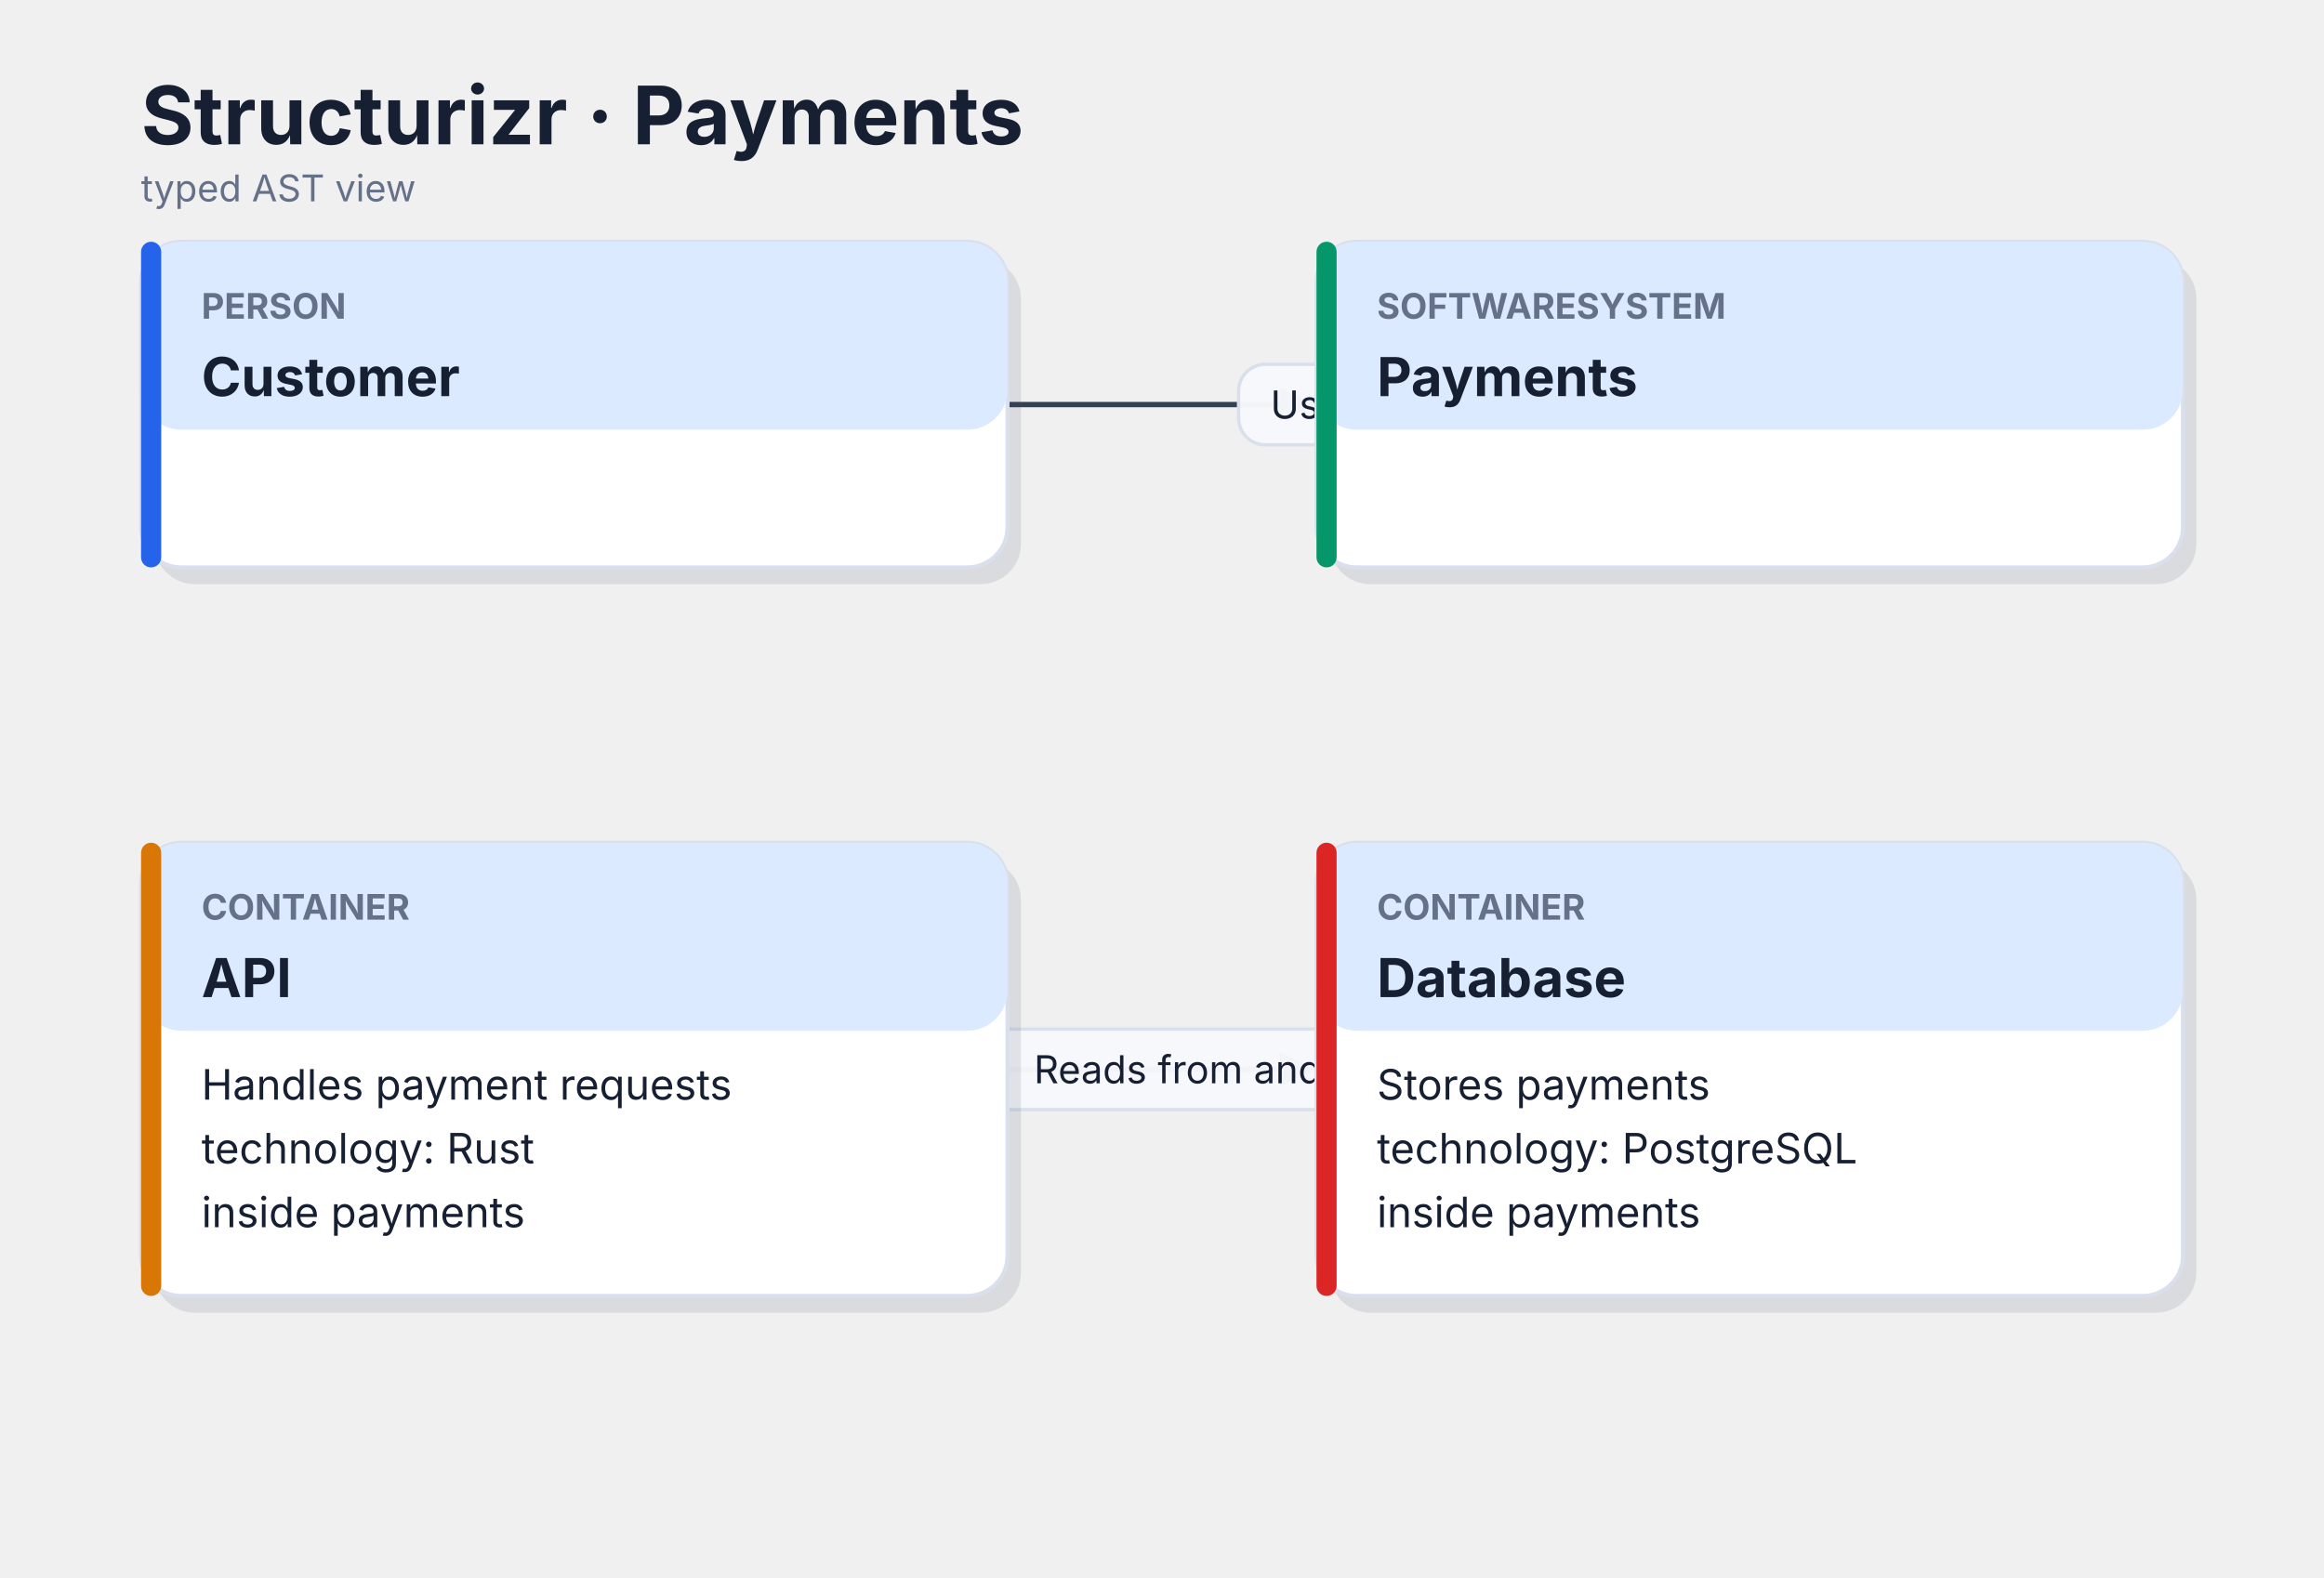
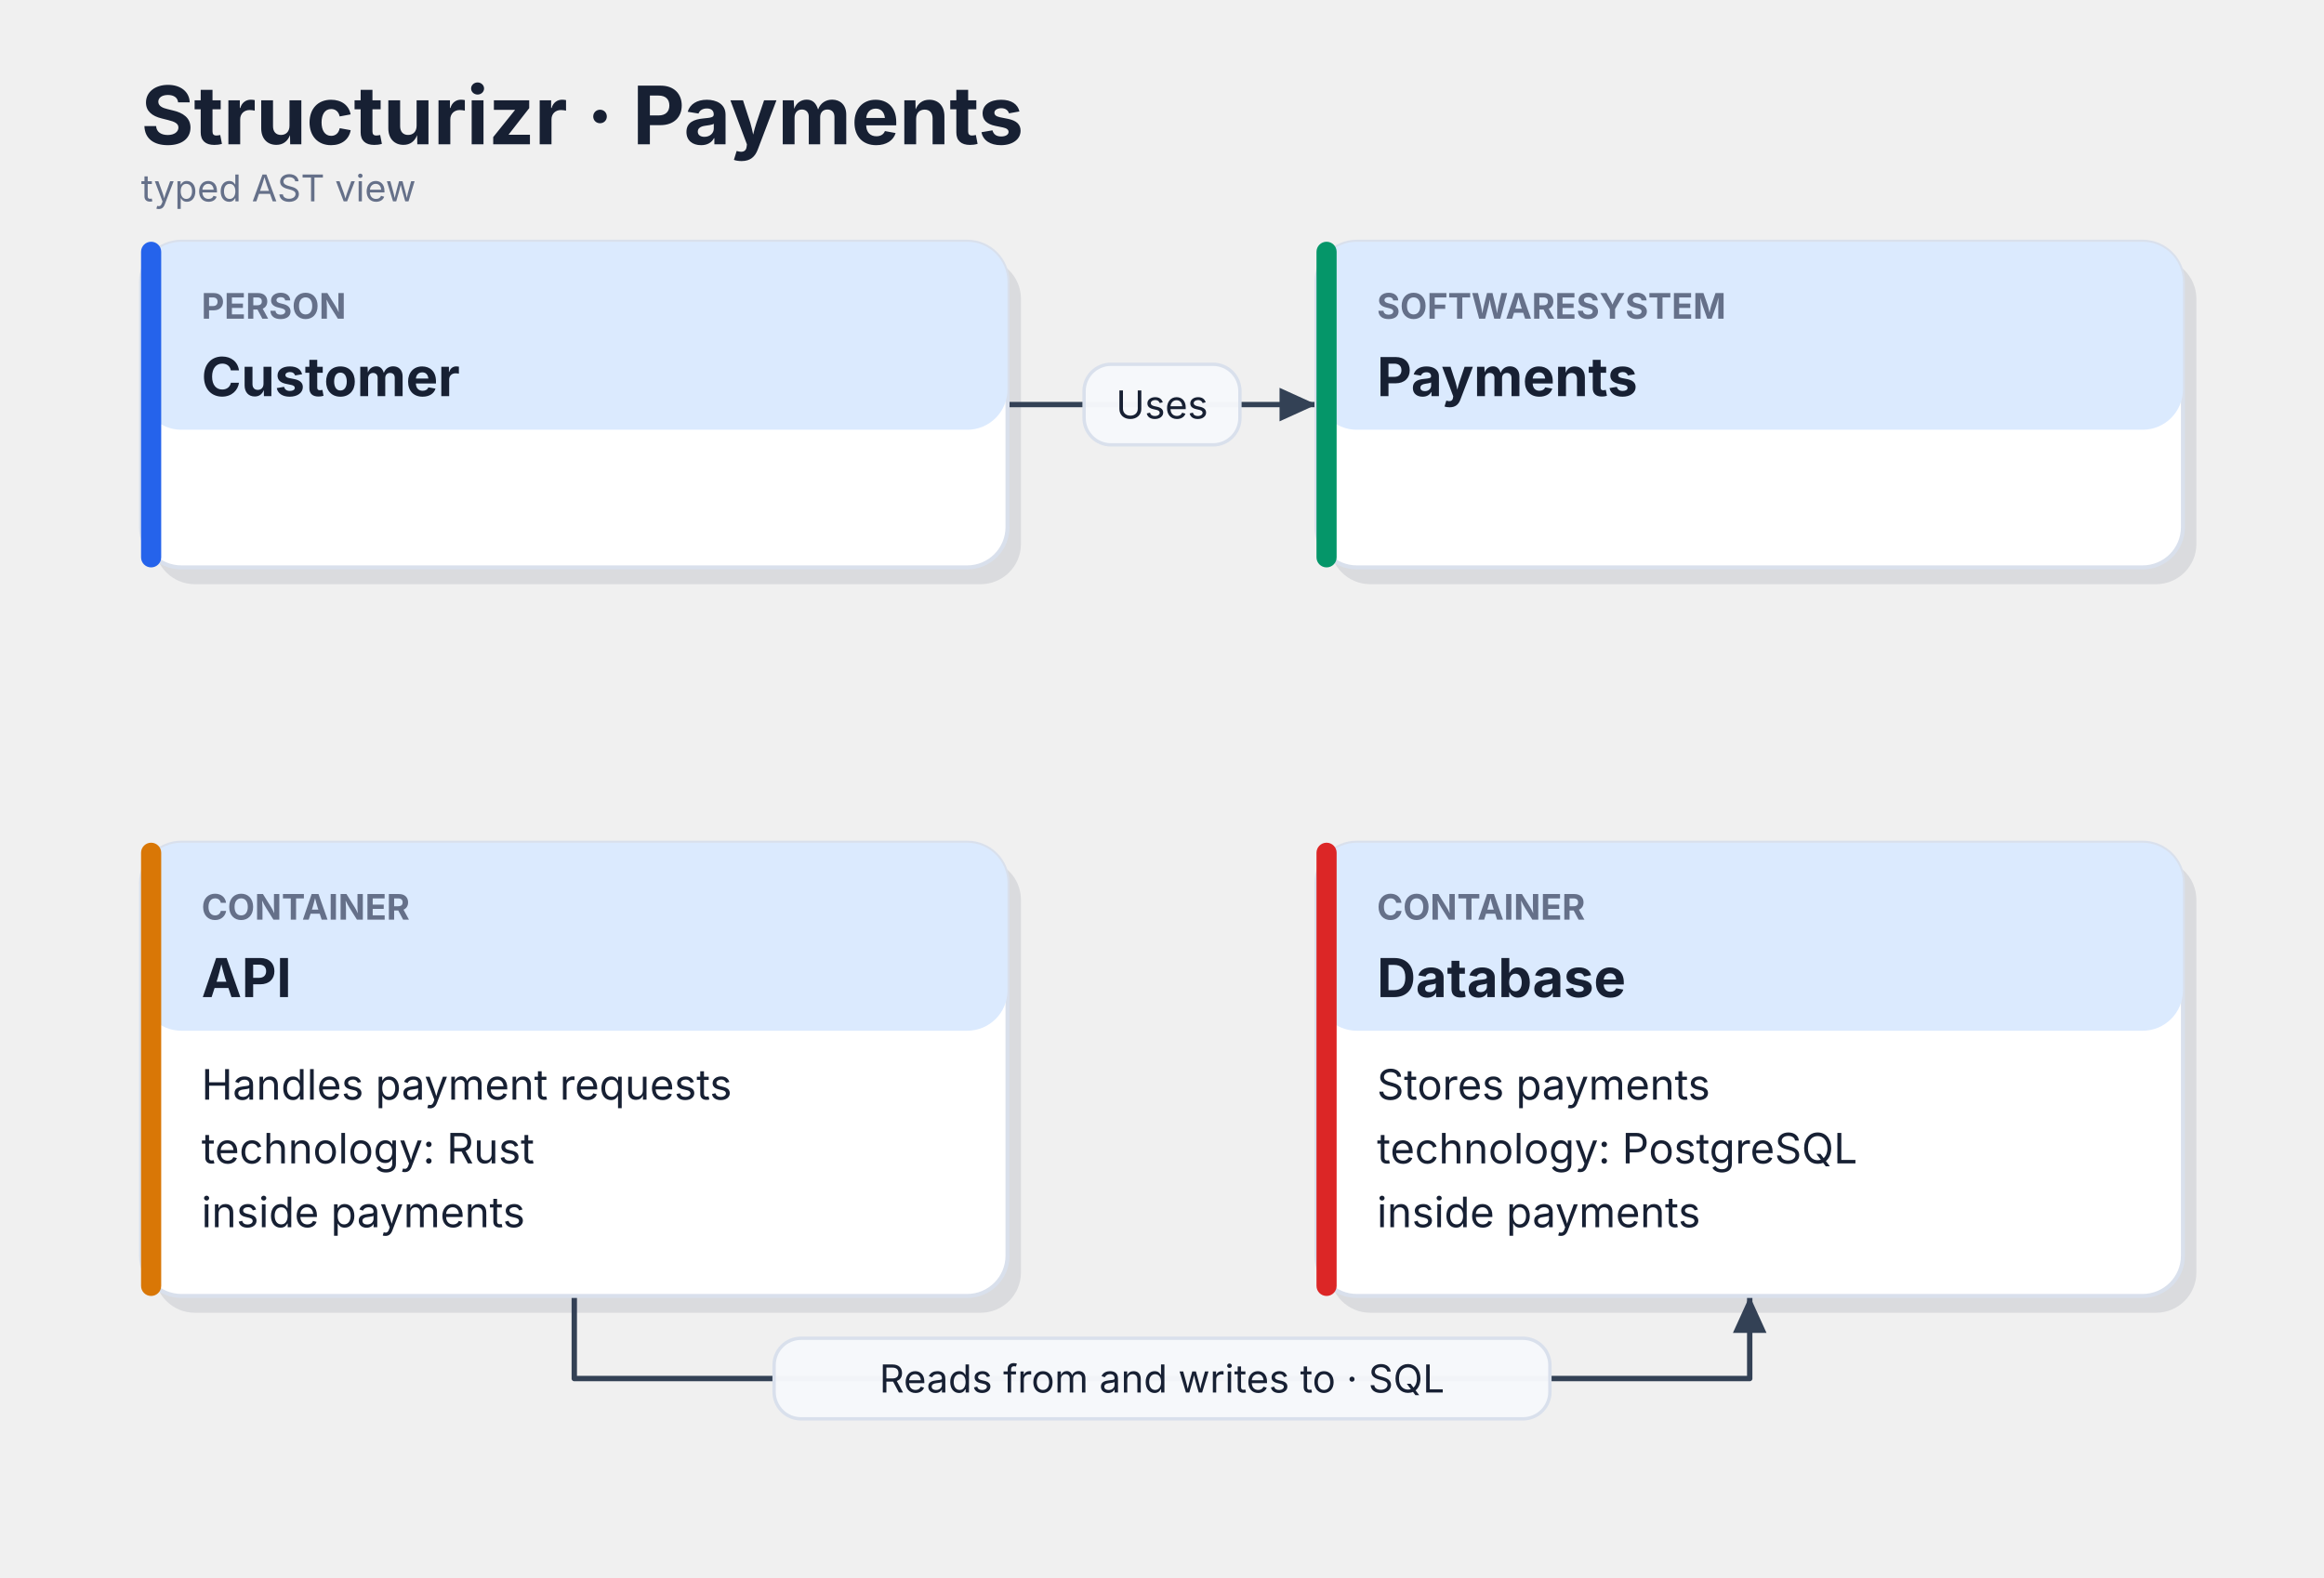
<svg xmlns="http://www.w3.org/2000/svg" width="692.00" height="470.00" viewBox="0 0 692.00 470.00" role="img" aria-labelledby="diagram-title">
  <g shape-rendering="geometricPrecision" text-rendering="optimizeLegibility" font-family="Inter, ui-sans-serif, system-ui, sans-serif">
    <text x="42.00" y="34.00" font-size="24.00" text-anchor="start" dominant-baseline="middle" fill="#172033" font-weight="650" font-style="normal">Structurizr · Payments</text>
    <text x="42.00" y="56.00" font-size="11.00" text-anchor="start" dominant-baseline="middle" fill="#657089" font-weight="400" font-style="normal">typed AST view</text>
-     <polyline points="300.00,318.50 392.00,318.50" fill="none" stroke="#334155" stroke-width="1.60" stroke-opacity="1.000" stroke-linecap="round" stroke-linejoin="round" />
-     <polygon points="392.00,318.50 381.00,323.50 381.00,313.50" fill="#334155" fill-opacity="1.000" stroke="none" />
-     <rect x="276.50" y="306.50" width="231.00" height="24.00" rx="8.00" fill="#f5f7fb" fill-opacity="0.980" stroke="#d9e0ec" stroke-width="1.00" stroke-opacity="1.000" stroke-linecap="round" stroke-linejoin="round" />
-     <text x="392.00" y="318.50" font-size="11.50" text-anchor="middle" dominant-baseline="middle" fill="#172033" font-weight="400" font-style="normal">Reads from and writes to · SQL</text>
+     <polyline points="171.00,386.00 171.00,410.60 521.00,410.60 521.00,386.00" fill="none" stroke="#334155" stroke-width="1.60" stroke-opacity="1.000" stroke-linecap="round" stroke-linejoin="round" />
+     <polygon points="521.00,386.00 526.00,397.00 516.00,397.00" fill="#334155" fill-opacity="1.000" stroke="none" />
+     <rect x="230.50" y="398.60" width="231.00" height="24.00" rx="8.00" fill="#f5f7fb" fill-opacity="0.980" stroke="#d9e0ec" stroke-width="1.00" stroke-opacity="1.000" stroke-linecap="round" stroke-linejoin="round" />
+     <text x="346.00" y="410.60" font-size="11.50" text-anchor="middle" dominant-baseline="middle" fill="#172033" font-weight="400" font-style="normal">Reads from and writes to · SQL</text>
    <polyline points="300.00,120.50 392.00,120.50" fill="none" stroke="#334155" stroke-width="1.60" stroke-opacity="1.000" stroke-linecap="round" stroke-linejoin="round" />
    <polygon points="392.00,120.50 381.00,125.50 381.00,115.50" fill="#334155" fill-opacity="1.000" stroke="none" />
-     <rect x="368.80" y="108.50" width="46.40" height="24.00" rx="8.00" fill="#f5f7fb" fill-opacity="0.980" stroke="#d9e0ec" stroke-width="1.00" stroke-opacity="1.000" stroke-linecap="round" stroke-linejoin="round" />
-     <text x="392.00" y="120.50" font-size="11.50" text-anchor="middle" dominant-baseline="middle" fill="#172033" font-weight="400" font-style="normal">Uses</text>
+     <rect x="322.80" y="108.50" width="46.40" height="24.00" rx="8.00" fill="#f5f7fb" fill-opacity="0.980" stroke="#d9e0ec" stroke-width="1.00" stroke-opacity="1.000" stroke-linecap="round" stroke-linejoin="round" />
+     <text x="346.00" y="120.50" font-size="11.50" text-anchor="middle" dominant-baseline="middle" fill="#172033" font-weight="400" font-style="normal">Uses</text>
    <rect x="46.00" y="77.00" width="258.00" height="97.00" rx="12.00" fill="#334155" fill-opacity="0.120" stroke="none" />
    <rect x="42.00" y="72.00" width="258.00" height="97.00" rx="12.00" fill="#ffffff" fill-opacity="1.000" stroke="#d9e0ec" stroke-width="1.20" stroke-opacity="1.000" stroke-linecap="round" stroke-linejoin="round" />
    <rect x="42.00" y="72.00" width="258.00" height="56.00" rx="12.00" fill="#dbeafe" fill-opacity="1.000" stroke="none" />
    <rect x="42.00" y="72.00" width="6.00" height="97.00" rx="3.00" fill="#2563eb" fill-opacity="1.000" stroke="none" />
    <text x="60.00" y="91.00" font-size="10.50" text-anchor="start" dominant-baseline="middle" fill="#657089" font-weight="650" font-style="normal">PERSON</text>
    <text x="60.00" y="112.00" font-size="16.00" text-anchor="start" dominant-baseline="middle" fill="#172033" font-weight="650" font-style="normal">Customer</text>
    <rect x="396.00" y="77.00" width="258.00" height="97.00" rx="12.00" fill="#334155" fill-opacity="0.120" stroke="none" />
    <rect x="392.00" y="72.00" width="258.00" height="97.00" rx="12.00" fill="#ffffff" fill-opacity="1.000" stroke="#d9e0ec" stroke-width="1.20" stroke-opacity="1.000" stroke-linecap="round" stroke-linejoin="round" />
    <rect x="392.00" y="72.00" width="258.00" height="56.00" rx="12.00" fill="#dbeafe" fill-opacity="1.000" stroke="none" />
    <rect x="392.00" y="72.00" width="6.00" height="97.00" rx="3.00" fill="#059669" fill-opacity="1.000" stroke="none" />
    <text x="410.00" y="91.00" font-size="10.50" text-anchor="start" dominant-baseline="middle" fill="#657089" font-weight="650" font-style="normal">SOFTWARESYSTEM</text>
    <text x="410.00" y="112.00" font-size="16.00" text-anchor="start" dominant-baseline="middle" fill="#172033" font-weight="650" font-style="normal">Payments</text>
    <rect x="46.00" y="256.00" width="258.00" height="135.00" rx="12.00" fill="#334155" fill-opacity="0.120" stroke="none" />
    <rect x="42.00" y="251.00" width="258.00" height="135.00" rx="12.00" fill="#ffffff" fill-opacity="1.000" stroke="#d9e0ec" stroke-width="1.20" stroke-opacity="1.000" stroke-linecap="round" stroke-linejoin="round" />
    <rect x="42.00" y="251.00" width="258.00" height="56.00" rx="12.00" fill="#dbeafe" fill-opacity="1.000" stroke="none" />
    <rect x="42.00" y="251.00" width="6.00" height="135.00" rx="3.00" fill="#d97706" fill-opacity="1.000" stroke="none" />
    <text x="60.00" y="270.00" font-size="10.50" text-anchor="start" dominant-baseline="middle" fill="#657089" font-weight="650" font-style="normal">CONTAINER</text>
    <text x="60.00" y="291.00" font-size="16.00" text-anchor="start" dominant-baseline="middle" fill="#172033" font-weight="650" font-style="normal">API</text>
    <text x="60.00" y="323.00" font-size="12.50" text-anchor="start" dominant-baseline="middle" fill="#172033" font-weight="400" font-style="normal">Handles payment requests</text>
    <text x="60.00" y="342.00" font-size="12.50" text-anchor="start" dominant-baseline="middle" fill="#172033" font-weight="400" font-style="normal">technology: Rust</text>
    <text x="60.00" y="361.00" font-size="12.50" text-anchor="start" dominant-baseline="middle" fill="#172033" font-weight="400" font-style="normal">inside payments</text>
    <rect x="396.00" y="256.00" width="258.00" height="135.00" rx="12.00" fill="#334155" fill-opacity="0.120" stroke="none" />
    <rect x="392.00" y="251.00" width="258.00" height="135.00" rx="12.00" fill="#ffffff" fill-opacity="1.000" stroke="#d9e0ec" stroke-width="1.20" stroke-opacity="1.000" stroke-linecap="round" stroke-linejoin="round" />
    <rect x="392.00" y="251.00" width="258.00" height="56.00" rx="12.00" fill="#dbeafe" fill-opacity="1.000" stroke="none" />
    <rect x="392.00" y="251.00" width="6.00" height="135.00" rx="3.00" fill="#dc2626" fill-opacity="1.000" stroke="none" />
    <text x="410.00" y="270.00" font-size="10.50" text-anchor="start" dominant-baseline="middle" fill="#657089" font-weight="650" font-style="normal">CONTAINER</text>
    <text x="410.00" y="291.00" font-size="16.00" text-anchor="start" dominant-baseline="middle" fill="#172033" font-weight="650" font-style="normal">Database</text>
    <text x="410.00" y="323.00" font-size="12.50" text-anchor="start" dominant-baseline="middle" fill="#172033" font-weight="400" font-style="normal">Stores payments</text>
    <text x="410.00" y="342.00" font-size="12.50" text-anchor="start" dominant-baseline="middle" fill="#172033" font-weight="400" font-style="normal">technology: PostgreSQL</text>
    <text x="410.00" y="361.00" font-size="12.50" text-anchor="start" dominant-baseline="middle" fill="#172033" font-weight="400" font-style="normal">inside payments</text>
  </g>
</svg>
